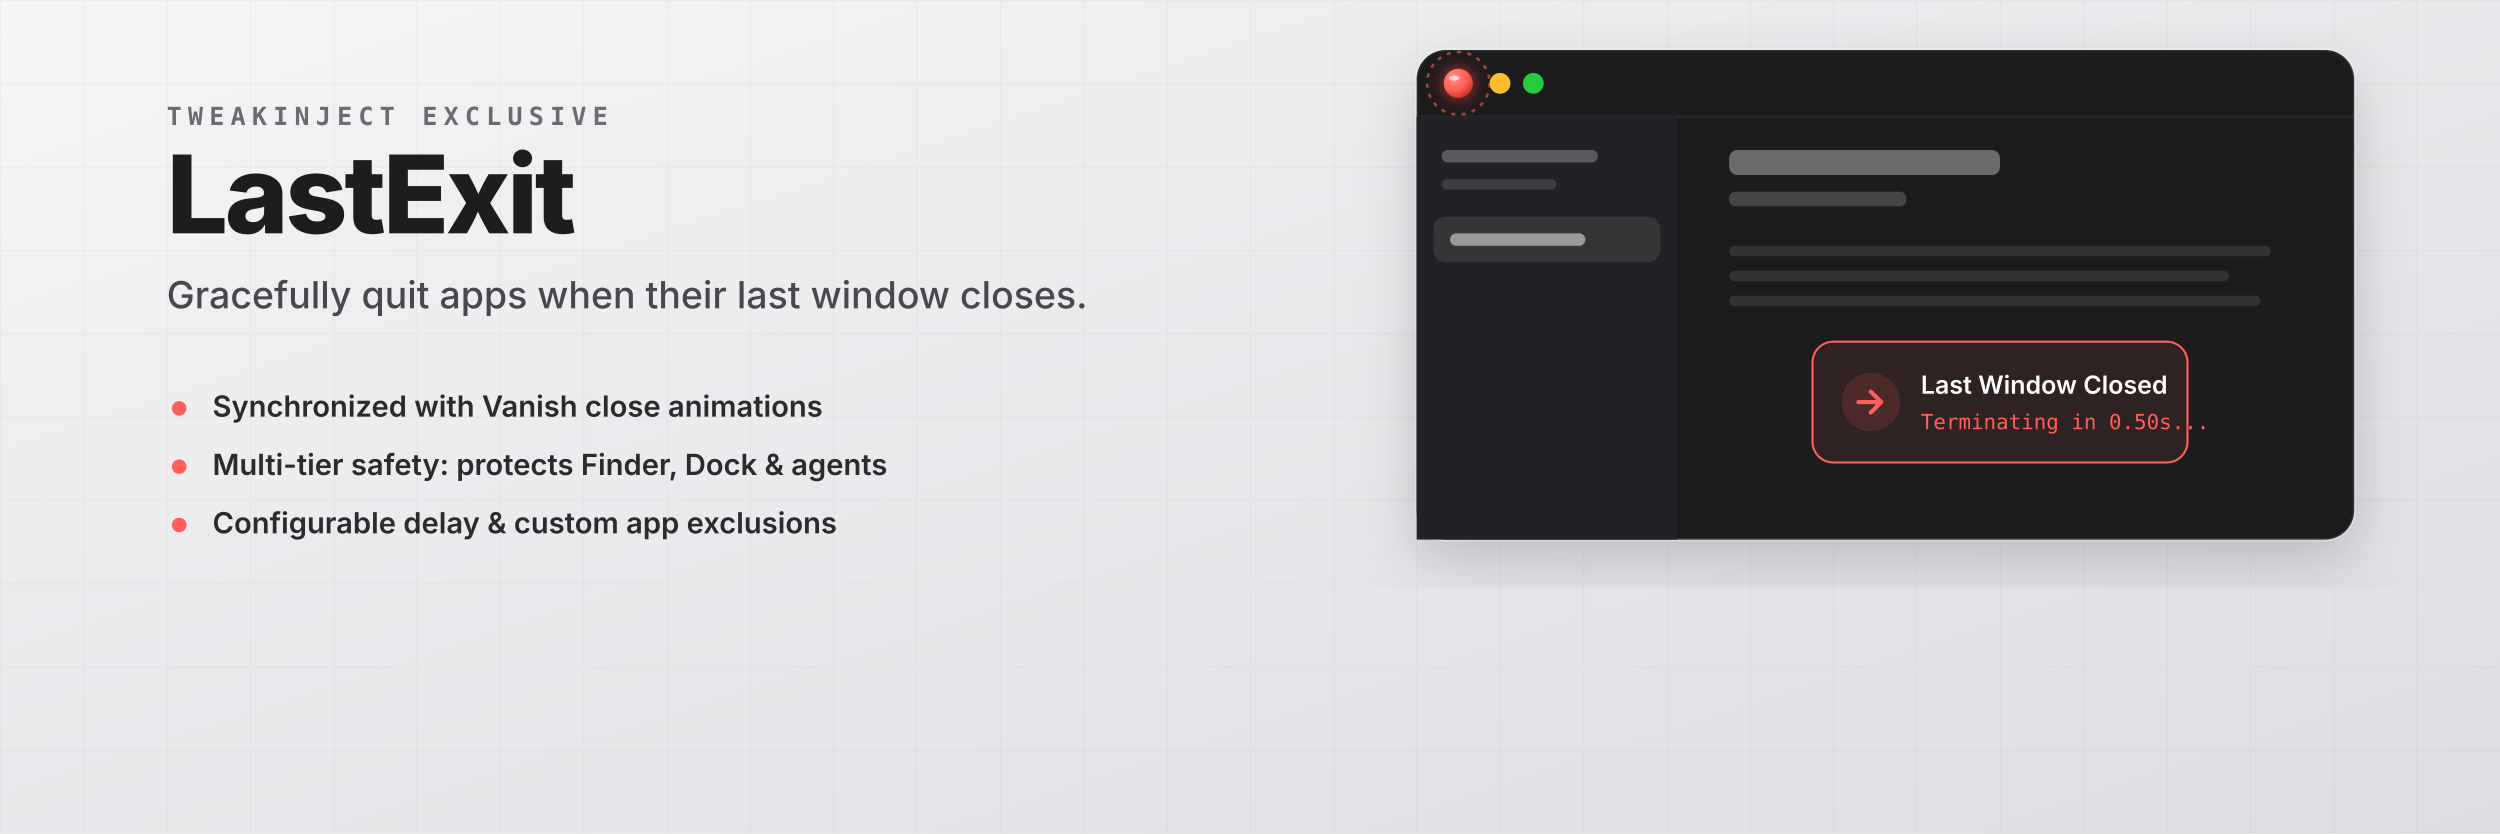
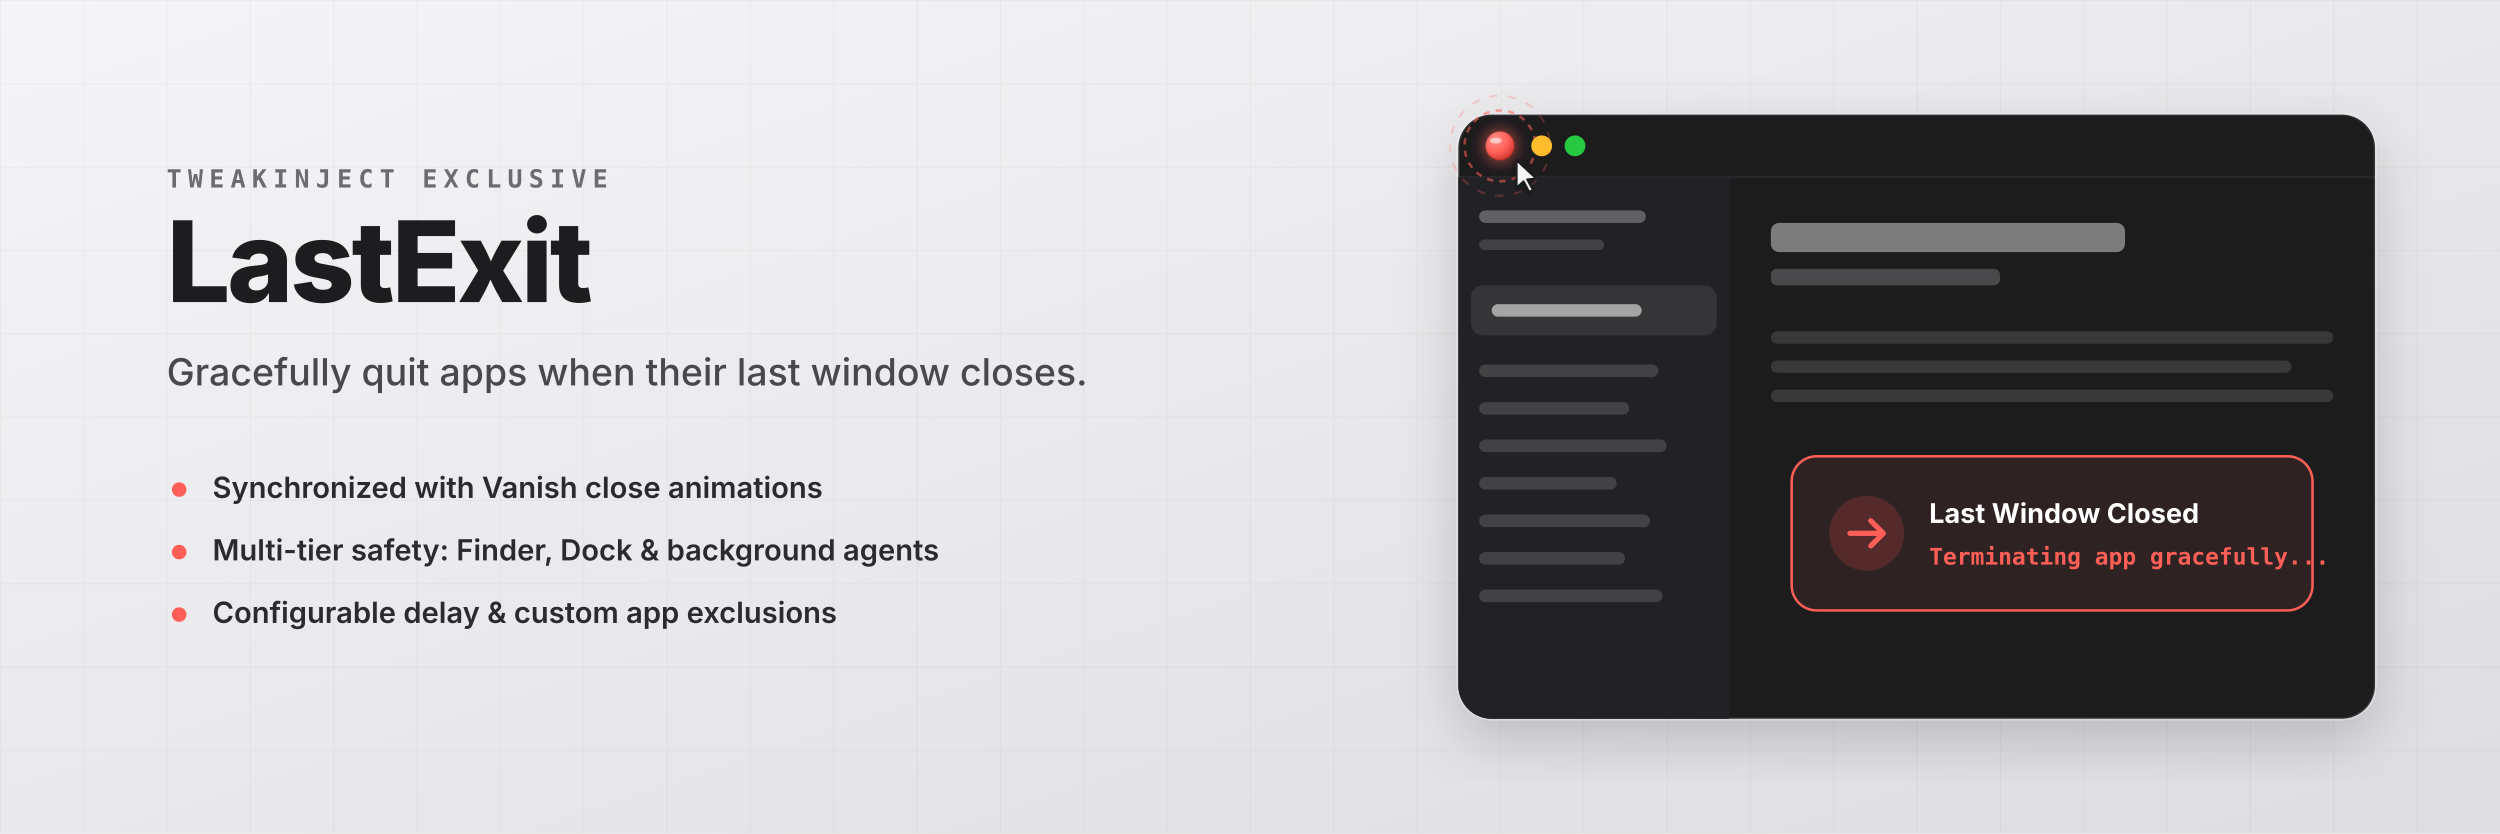
<svg xmlns="http://www.w3.org/2000/svg" id="lastexit-banner-svg" viewBox="0 0 1200 400" width="100%" height="100%">
  <defs>
    <linearGradient id="le-bg-ban" x1="0%" y1="0%" x2="100%" y2="100%">
      <stop offset="0%" stop-color="#F5F5F7" />
      <stop offset="100%" stop-color="#DDDCE1" />
    </linearGradient>
    <pattern id="le-grid-ban" width="40" height="40" patternUnits="userSpaceOnUse">
      <path d="M 40 0 L 0 0 0 40" fill="none" stroke="#000000" stroke-opacity="0.035" stroke-width="1" />
    </pattern>
    <filter id="le-win-shadow-ban" x="-10%" y="-10%" width="120%" height="120%">
      <feDropShadow dx="0" dy="10" stdDeviation="14" flood-color="#000000" flood-opacity="0.18" />
    </filter>
    <filter id="le-red-glow-ban" x="-100%" y="-100%" width="300%" height="300%">
-       <feDropShadow dx="0" dy="0" stdDeviation="4" flood-color="#FF3B30" flood-opacity="0.75" />
+       <feDropShadow dx="0" dy="0" stdDeviation="3.5" flood-color="#FF5F56" flood-opacity="0.8" />
+     </filter>
+     <filter id="le-cursor-shadow-ban" x="-30%" y="-30%" width="160%" height="160%">
+       <feDropShadow dx="0" dy="1.5" stdDeviation="1.5" flood-color="#000000" flood-opacity="0.4" />
    </filter>
    <radialGradient id="le-red-btn-ban" cx="35%" cy="30%" r="80%">
      <stop offset="0%" stop-color="#FF9188" />
      <stop offset="55%" stop-color="#FF5F56" />
      <stop offset="100%" stop-color="#C22B22" />
    </radialGradient>
+     <clipPath id="le-window-clip-ban">
+       <rect width="440" height="290" rx="16" />
+     </clipPath>
  </defs>
  <rect width="1200" height="400" fill="url(#le-bg-ban)" />
  <rect width="1200" height="400" fill="url(#le-grid-ban)" />
  <g transform="translate(80, 0)">
-     <text x="0" y="60" fill="#6B6B70" font-family="ui-monospace, monospace" font-size="12" font-weight="700" letter-spacing="3">TWEAKINJECT EXCLUSIVE</text>
-     <text x="0" y="112" fill="#1D1D1F" font-family="-apple-system, BlinkMacSystemFont, sans-serif" font-size="52" font-weight="800" letter-spacing="-1.5">LastExit</text>
-     <text x="0" y="148" fill="#48484D" font-family="-apple-system, BlinkMacSystemFont, sans-serif" font-size="18" font-weight="500">Gracefully quit apps when their last window closes.</text>
-     <g transform="translate(0, 186)">
+     <text x="0" y="90" fill="#6B6B70" font-family="ui-monospace, monospace" font-size="12" font-weight="700" letter-spacing="3">TWEAKINJECT EXCLUSIVE</text>
+     <text x="0" y="145" fill="#1D1D1F" font-family="-apple-system, BlinkMacSystemFont, sans-serif" font-size="54" font-weight="800" letter-spacing="-1.5">LastExit</text>
+     <text x="0" y="185" fill="#48484D" font-family="-apple-system, BlinkMacSystemFont, sans-serif" font-size="18" font-weight="500">Gracefully quit apps when their last window closes.</text>
+     <g transform="translate(0, 225)">
      <circle cx="6" cy="10" r="3.5" fill="#FF5F56" />
      <text x="22" y="14" fill="#2B2B2E" font-family="-apple-system, BlinkMacSystemFont, sans-serif" font-size="14" font-weight="600">Synchronized with Vanish close animations</text>
-       <circle cx="6" cy="38" r="3.5" fill="#FF5F56" />
-       <text x="22" y="42" fill="#2B2B2E" font-family="-apple-system, BlinkMacSystemFont, sans-serif" font-size="14" font-weight="600">Multi-tier safety: protects Finder, Dock &amp; agents</text>
-       <circle cx="6" cy="66" r="3.5" fill="#FF5F56" />
-       <text x="22" y="70" fill="#2B2B2E" font-family="-apple-system, BlinkMacSystemFont, sans-serif" font-size="14" font-weight="600">Configurable delay &amp; custom app exclusions</text>
+       <circle cx="6" cy="40" r="3.5" fill="#FF5F56" />
+       <text x="22" y="44" fill="#2B2B2E" font-family="-apple-system, BlinkMacSystemFont, sans-serif" font-size="14" font-weight="600">Multi-tier safety: Finder, Dock &amp; background agents</text>
+       <circle cx="6" cy="70" r="3.5" fill="#FF5F56" />
+       <text x="22" y="74" fill="#2B2B2E" font-family="-apple-system, BlinkMacSystemFont, sans-serif" font-size="14" font-weight="600">Configurable delay &amp; custom app exclusions</text>
    </g>
  </g>
-   <g transform="translate(680, 24)" filter="url(#le-win-shadow-ban)">
-     <rect width="450" height="235" rx="14" fill="#1C1C1E" stroke="rgba(255,255,255,0.08)" stroke-width="1.5" />
-     <line x1="0" y1="32" x2="450" y2="32" stroke="rgba(255,255,255,0.06)" stroke-width="1" />
-     <circle cx="20" cy="16" r="15" fill="none" stroke="#FF5F56" stroke-width="1.2" stroke-dasharray="2 3" opacity="0.6" />
+   <g transform="translate(700, 55)" filter="url(#le-win-shadow-ban)">
+     <rect width="440" height="290" rx="16" fill="#1C1C1E" stroke="rgba(255,255,255,0.08)" stroke-width="1.5" />
+     <g clip-path="url(#le-window-clip-ban)">
+       <line x1="0" y1="30" x2="440" y2="30" stroke="rgba(255,255,255,0.06)" stroke-width="1" />
+       <rect x="0" y="30" width="130" height="260" fill="#242427" />
+       <rect x="10" y="46" width="80" height="6" rx="3" fill="rgba(255,255,255,0.28)" />
+       <rect x="10" y="60" width="60" height="5" rx="2.5" fill="rgba(255,255,255,0.14)" />
+       <rect x="6" y="82" width="118" height="24" rx="6" fill="rgba(255,255,255,0.08)" />
+       <rect x="16" y="91" width="72" height="6" rx="3" fill="rgba(255,255,255,0.55)" />
+       <rect x="10" y="120" width="86" height="6" rx="3" fill="rgba(255,255,255,0.14)" />
+       <rect x="10" y="138" width="72" height="6" rx="3" fill="rgba(255,255,255,0.14)" />
+       <rect x="10" y="156" width="90" height="6" rx="3" fill="rgba(255,255,255,0.14)" />
+       <rect x="10" y="174" width="66" height="6" rx="3" fill="rgba(255,255,255,0.14)" />
+       <rect x="10" y="192" width="82" height="6" rx="3" fill="rgba(255,255,255,0.14)" />
+       <rect x="10" y="210" width="70" height="6" rx="3" fill="rgba(255,255,255,0.14)" />
+       <rect x="10" y="228" width="88" height="6" rx="3" fill="rgba(255,255,255,0.14)" />
+       <rect x="150" y="52" width="170" height="14" rx="4" fill="rgba(255,255,255,0.42)" />
+       <rect x="150" y="74" width="110" height="8" rx="3" fill="rgba(255,255,255,0.2)" />
+       <rect x="150" y="104" width="270" height="6" rx="3" fill="rgba(255,255,255,0.12)" />
+       <rect x="150" y="118" width="250" height="6" rx="3" fill="rgba(255,255,255,0.12)" />
+       <rect x="150" y="132" width="270" height="6" rx="3" fill="rgba(255,255,255,0.12)" />
+       <g transform="translate(160, 164)">
+         <rect x="0" y="0" width="250" height="74" rx="12" fill="rgba(255, 95, 86, 0.08)" stroke="#FF5F56" stroke-width="1.2" />
+         <circle cx="36" cy="37" r="18" fill="#FF5F56" opacity="0.18" />
+         <path d="M 28 37 L 44 37 M 38 31 L 44 37 L 38 43" fill="none" stroke="#FF5F56" stroke-width="2.5" stroke-linecap="round" stroke-linejoin="round" />
+         <text x="66" y="32" fill="#FFFFFF" font-family="-apple-system, BlinkMacSystemFont, sans-serif" font-size="13" font-weight="700">Last Window Closed</text>
+         <text x="66" y="52" fill="#FF5F56" font-family="ui-monospace, monospace" font-size="11" font-weight="600">Terminating app gracefully...</text>
+       </g>
+     </g>
+     <circle cx="20" cy="15" r="17" fill="none" stroke="#FF5F56" stroke-width="1.25" stroke-dasharray="3 3" opacity="0.55" />
+     <circle cx="20" cy="15" r="24" fill="none" stroke="#FF5F56" stroke-width="1" stroke-dasharray="4 5" opacity="0.25" />
    <g filter="url(#le-red-glow-ban)">
-       <circle cx="20" cy="16" r="7" fill="url(#le-red-btn-ban)" />
-       <ellipse cx="18" cy="13.5" rx="2.5" ry="1.2" fill="rgba(255,255,255,0.6)" />
+       <circle cx="20" cy="15" r="7" fill="url(#le-red-btn-ban)" />
+       <circle cx="20" cy="15" r="7" fill="none" stroke="rgba(0,0,0,0.25)" stroke-width="0.5" />
+       <ellipse cx="18" cy="12.5" rx="2.8" ry="1.4" fill="rgba(255,255,255,0.55)" />
    </g>
-     <circle cx="40" cy="16" r="5" fill="#FFBD2E" />
-     <circle cx="56" cy="16" r="5" fill="#27C93F" />
-     <rect x="0" y="32" width="125" height="203" fill="#232326" />
-     <rect x="12" y="48" width="75" height="6" rx="3" fill="rgba(255,255,255,0.25)" />
-     <rect x="12" y="62" width="55" height="5" rx="2.5" fill="rgba(255,255,255,0.12)" />
-     <rect x="8" y="80" width="109" height="22" rx="6" fill="rgba(255,255,255,0.08)" />
-     <rect x="16" y="88" width="65" height="6" rx="3" fill="rgba(255,255,255,0.5)" />
-     <g transform="translate(150, 48)">
-       <rect x="0" y="0" width="130" height="12" rx="4" fill="rgba(255,255,255,0.35)" />
-       <rect x="0" y="20" width="85" height="7" rx="3" fill="rgba(255,255,255,0.18)" />
-       <rect x="0" y="46" width="260" height="5" rx="2.5" fill="rgba(255,255,255,0.10)" />
-       <rect x="0" y="58" width="240" height="5" rx="2.5" fill="rgba(255,255,255,0.10)" />
-       <rect x="0" y="70" width="255" height="5" rx="2.5" fill="rgba(255,255,255,0.10)" />
-       <g transform="translate(40, 92)">
-         <rect x="0" y="0" width="180" height="58" rx="10" fill="rgba(255, 95, 86, 0.08)" stroke="#FF5F56" stroke-width="1" />
-         <circle cx="28" cy="29" r="14" fill="#FF5F56" opacity="0.15" />
-         <path d="M 22 29 L 32 29 M 28 24 L 33 29 L 28 34" fill="none" stroke="#FF5F56" stroke-width="2" stroke-linecap="round" stroke-linejoin="round" />
-         <text x="52" y="25" fill="#FFFFFF" font-family="-apple-system, BlinkMacSystemFont, sans-serif" font-size="12" font-weight="600">Last Window Closed</text>
-         <text x="52" y="42" fill="#FF5F56" font-family="ui-monospace, monospace" font-size="10" font-weight="500">Terminating in 0.50s...</text>
-       </g>
+     <circle cx="40" cy="15" r="5" fill="#FFBD2E" />
+     <circle cx="56" cy="15" r="5" fill="#27C93F" />
+     <g transform="translate(28, 22)" opacity="0.95" filter="url(#le-cursor-shadow-ban)">
+       <path d="M 0 0 L 0 13 L 3.3 10 L 6 15 L 7.8 14.2 L 5 9.1 L 9.3 8.7 Z" fill="#FFFFFF" stroke="#1A1A1E" stroke-width="0.9" stroke-linejoin="round" />
    </g>
  </g>
</svg>
